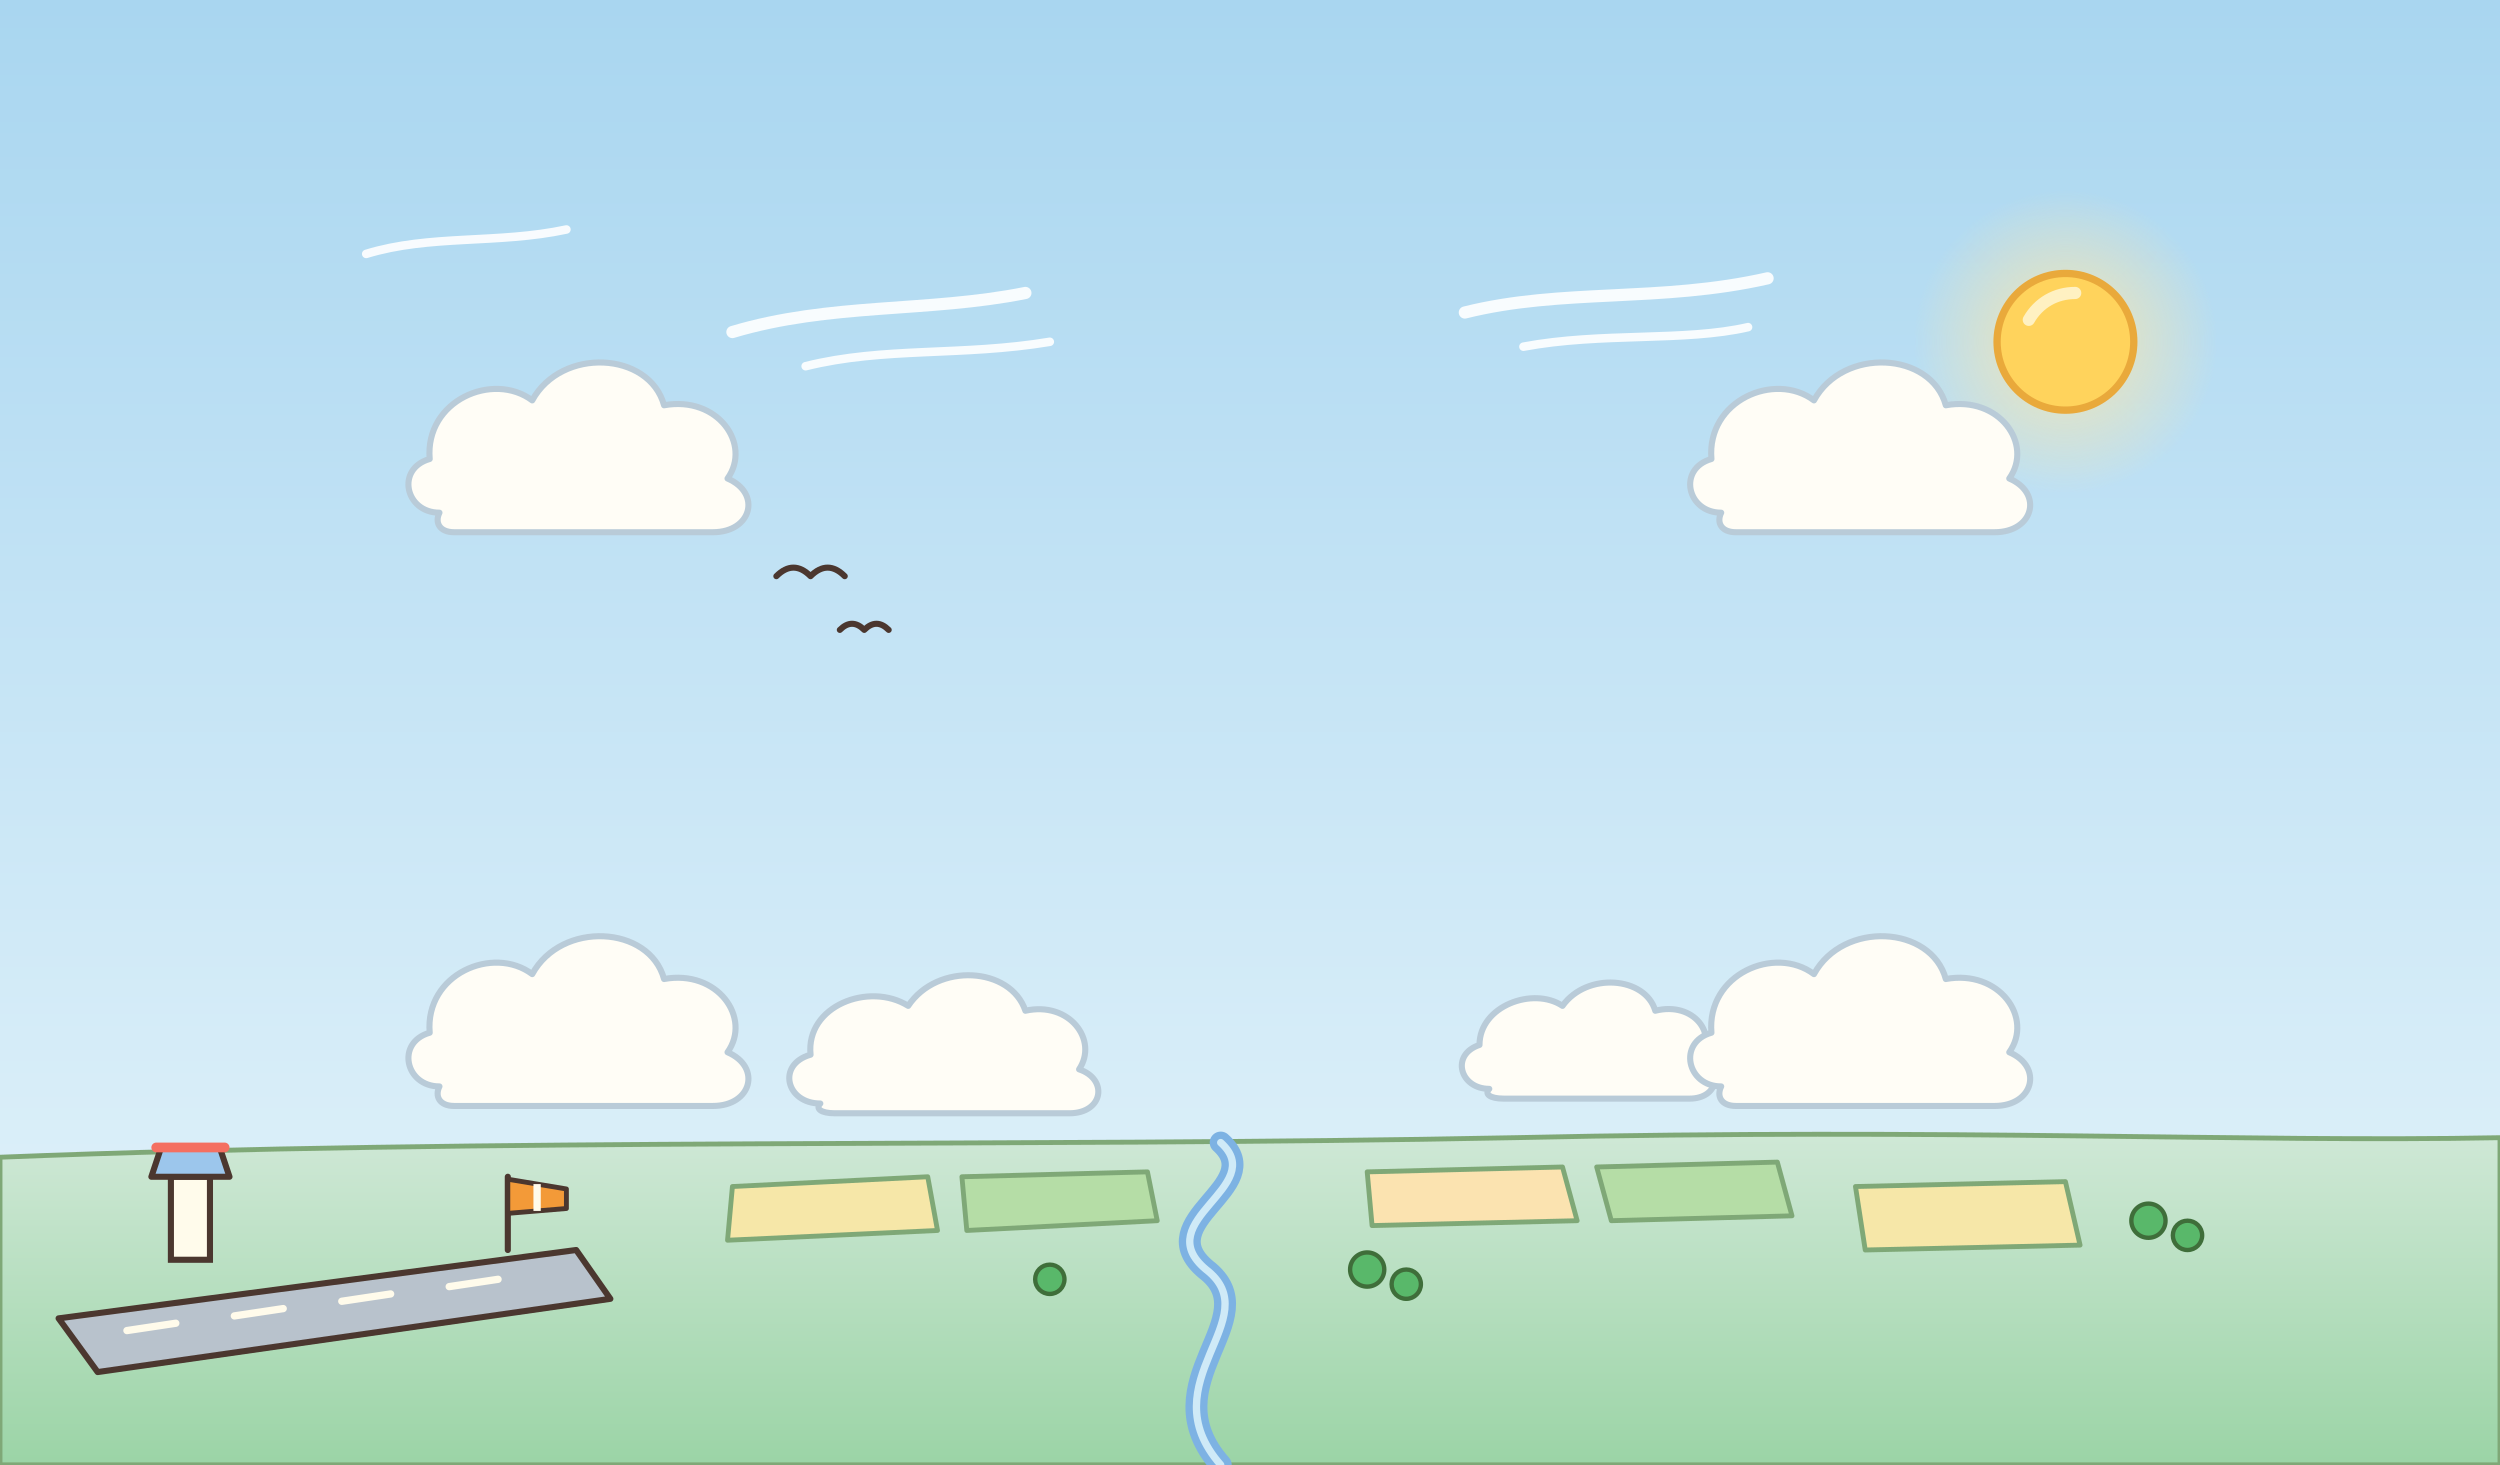
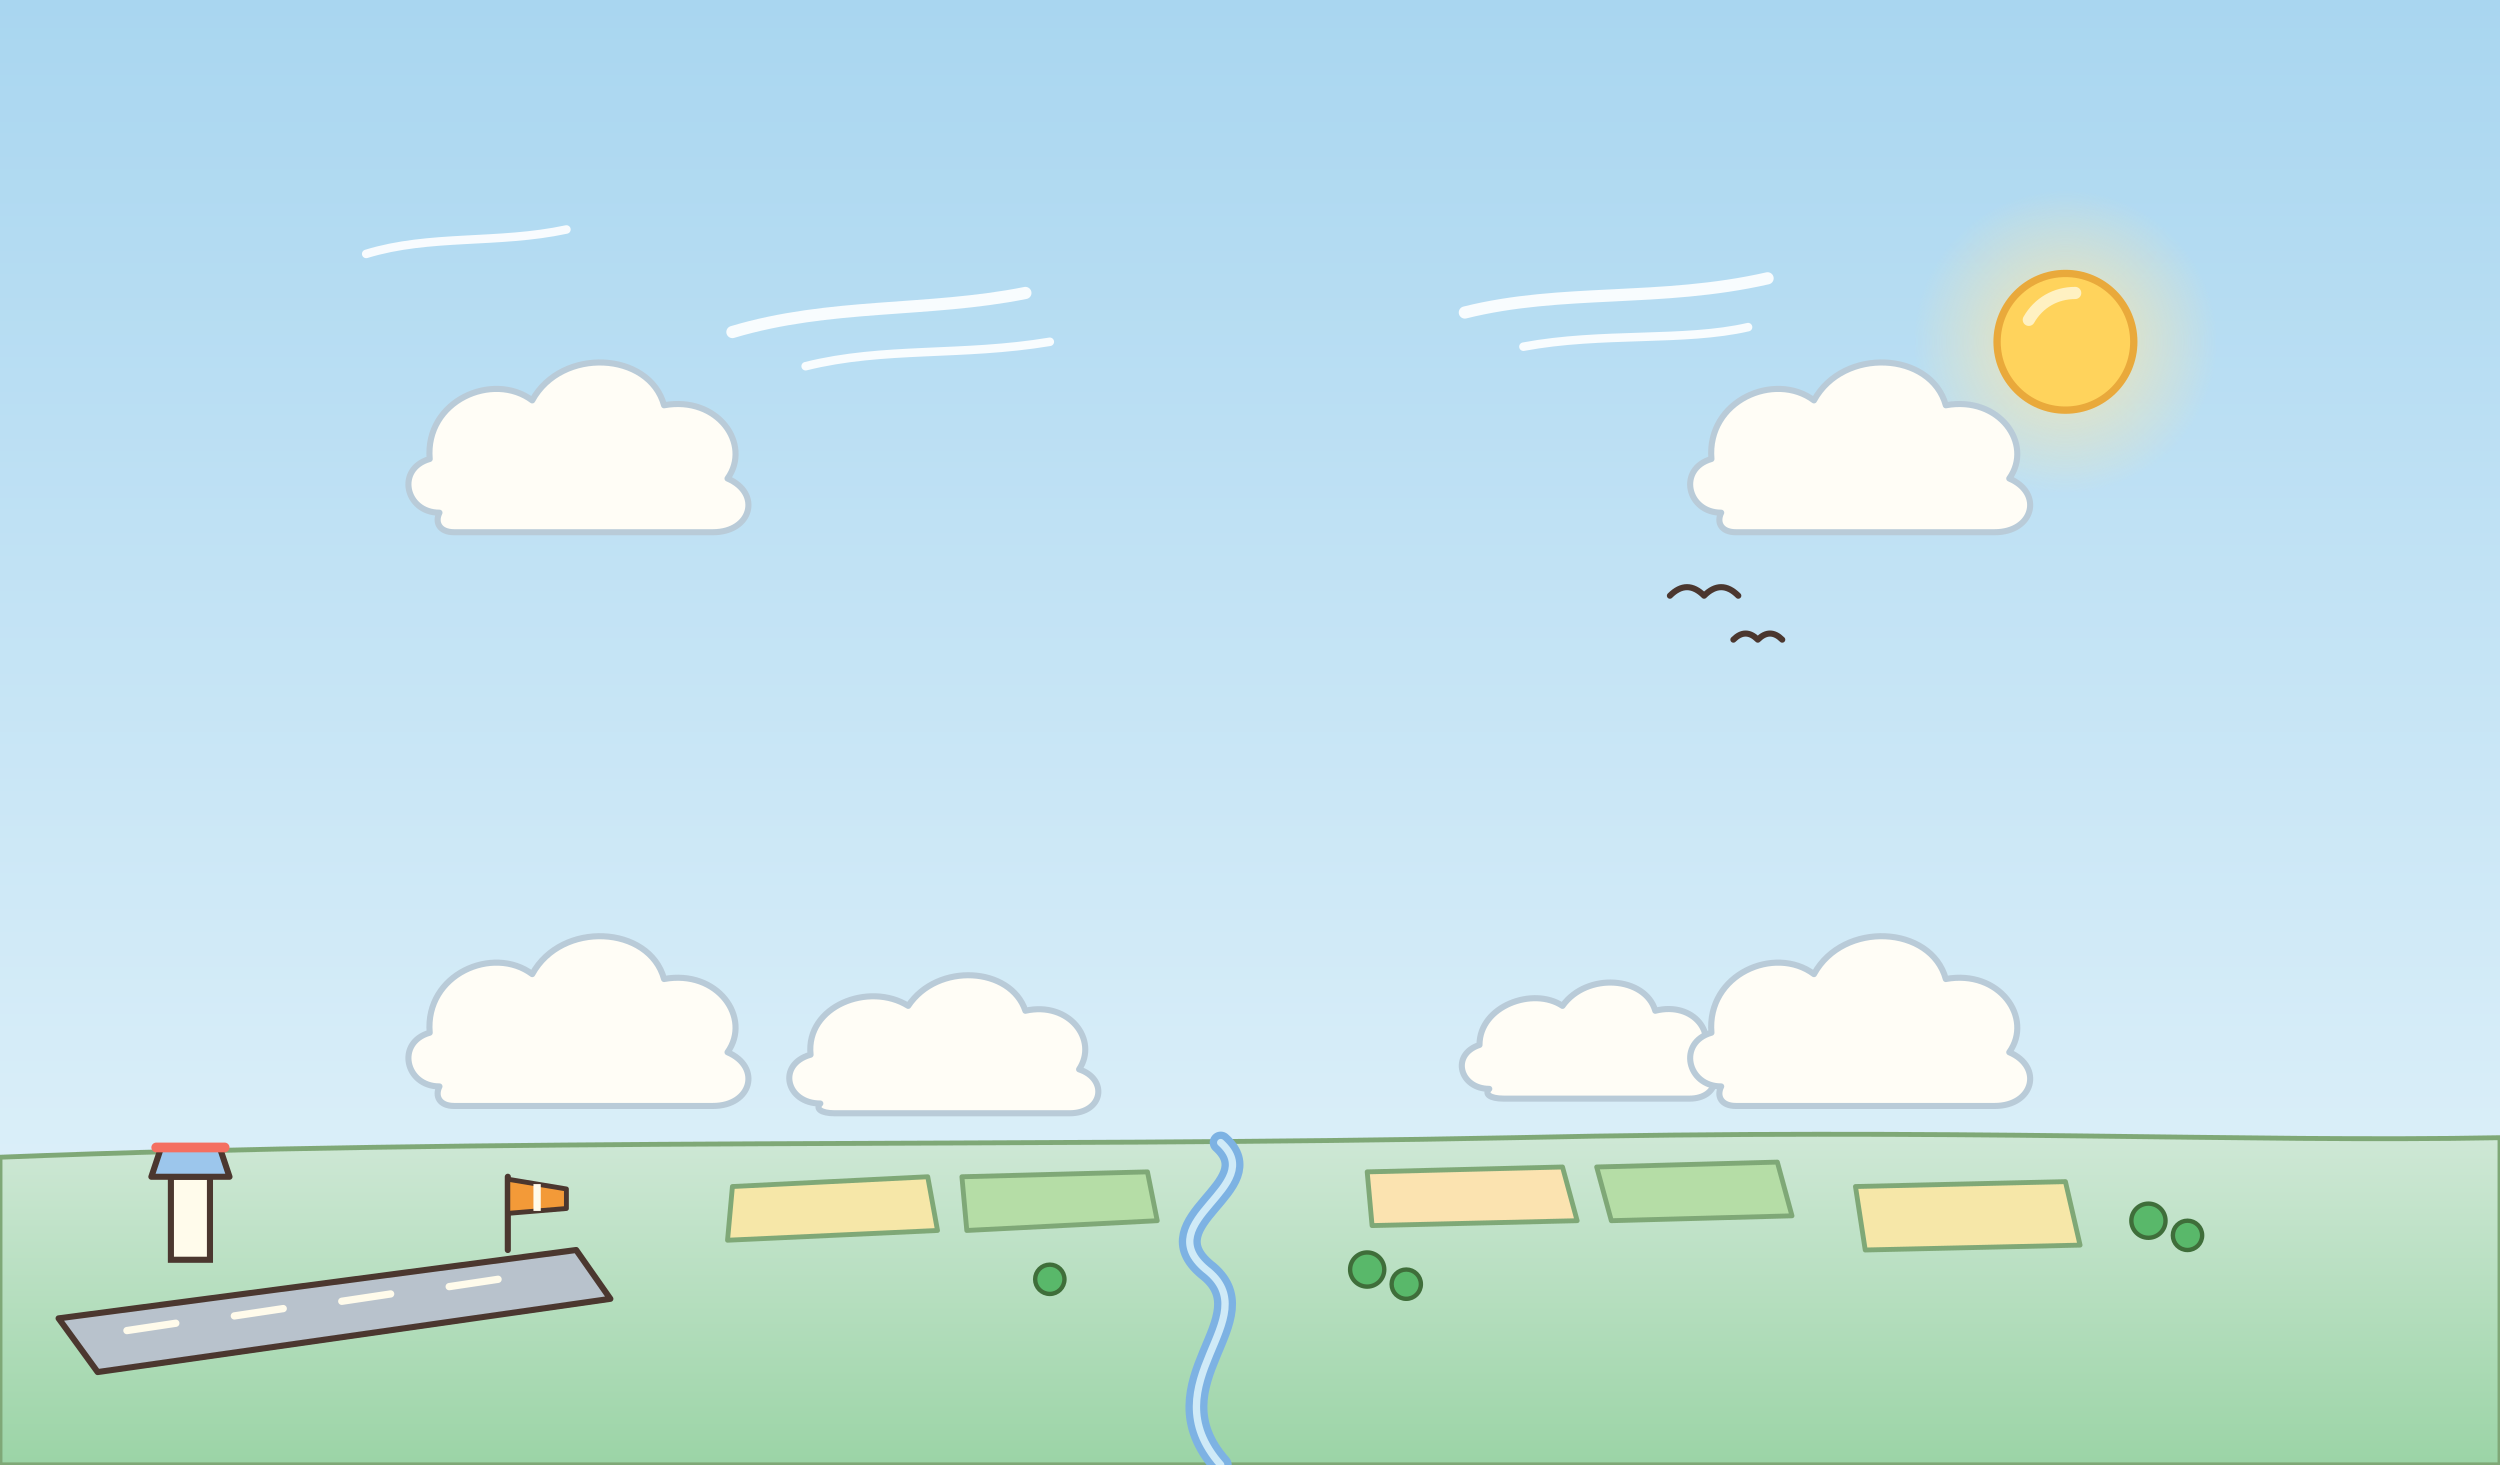
<svg xmlns="http://www.w3.org/2000/svg" viewBox="0 0 1024 600" width="1024" height="600">
  <defs>
    <linearGradient id="airplane_sky_air" x1="0" y1="0" x2="0" y2="1">
      <stop offset="0" stop-color="#A9D6F0" />
      <stop offset="1" stop-color="#E7F5FB" />
    </linearGradient>
    <linearGradient id="airplane_sky_land" x1="0" y1="0" x2="0" y2="1">
      <stop offset="0" stop-color="#CFE8D6" />
      <stop offset="1" stop-color="#9BD4A6" />
    </linearGradient>
    <radialGradient id="airplane_sky_sun" cx="0.5" cy="0.5" r="0.5">
      <stop offset="0" stop-color="#FFE7A6" stop-opacity="0.85" />
      <stop offset="1" stop-color="#FFE7A6" stop-opacity="0" />
    </radialGradient>
  </defs>
  <g id="sky">
    <rect width="1024" height="600" fill="url(#airplane_sky_air)" />
    <circle cx="846" cy="140" r="62" fill="url(#airplane_sky_sun)" />
    <circle cx="846" cy="140" r="28" fill="#FFD35C" stroke="#E9A93B" stroke-width="3" />
    <path d="M831 131 C835 124 842 120 850 120" fill="none" stroke="#FFF1C2" stroke-width="5" stroke-linecap="round" />
  </g>
  <g id="cirrus_high" fill="none" stroke="#FFFFFF" stroke-linecap="round" opacity="0.9">
    <path d="M300 136 C340 124 380 128 420 120" stroke-width="5" />
    <path d="M330 150 C362 142 394 146 430 140" stroke-width="3.5" />
    <path d="M600 128 C640 118 680 124 724 114" stroke-width="5" />
    <path d="M624 142 C656 136 690 140 716 134" stroke-width="3.5" />
    <path d="M150 104 C176 96 204 100 232 94" stroke-width="3.5" />
  </g>
  <g id="birds" fill="none" stroke="#4B372F" stroke-width="2.5" stroke-linecap="round" stroke-linejoin="round">
-     <path d="M318 236 q7 -7 14 0 q7 -7 14 0" />
-     <path d="M344 258 q5 -5 10 0 q5 -5 10 0" />
+     <path d="M684 244 q7 -7 14 0 q7 -7 14 0" />
+     <path d="M710 262 q5 -5 10 0 q5 -5 10 0" />
  </g>
  <g id="world_below">
    <path d="M0 474 C200 466 420 470 620 466 C800 462 920 468 1024 466 L1024 600 L0 600 Z" fill="url(#airplane_sky_land)" stroke="#7FA877" stroke-width="2" />
    <g stroke="#7FA877" stroke-width="2" stroke-linejoin="round">
      <path d="M300 486 L380 482 L384 504 L298 508 Z" fill="#F6E7A8" />
      <path d="M394 482 L470 480 L474 500 L396 504 Z" fill="#B5DDA6" />
      <path d="M560 480 L640 478 L646 500 L562 502 Z" fill="#FBE3B0" />
      <path d="M654 478 L728 476 L734 498 L660 500 Z" fill="#B5DDA6" />
      <path d="M760 486 L846 484 L852 510 L764 512 Z" fill="#F6E7A8" />
    </g>
    <path d="M500 468 C520 486 470 500 494 520 C520 540 470 566 500 600" fill="none" stroke="#7DB2E3" stroke-width="9" stroke-linecap="round" />
    <path d="M500 468 C520 486 470 500 494 520 C520 540 470 566 500 600" fill="none" stroke="#CFEAF7" stroke-width="3" stroke-linecap="round" />
    <g fill="#59B86A" stroke="#3F6E3A" stroke-width="1.8">
      <circle cx="560" cy="520" r="7" />
      <circle cx="576" cy="526" r="6" />
      <circle cx="430" cy="524" r="6" />
      <circle cx="880" cy="500" r="7" />
      <circle cx="896" cy="506" r="6" />
    </g>
  </g>
  <g id="airfield">
    <path d="M24 540 L236 512 L250 532 L40 562 Z" fill="#B8C2CC" stroke="#4B372F" stroke-width="2.5" stroke-linejoin="round" />
    <g stroke="#FFFBEB" stroke-width="3" stroke-linecap="round">
      <path d="M52 545 L72 542" />
      <path d="M96 539 L116 536" />
      <path d="M140 533 L160 530" />
      <path d="M184 527 L204 524" />
    </g>
    <rect x="70" y="482" width="16" height="34" fill="#FFFBEB" stroke="#4B372F" stroke-width="2.5" />
    <path d="M62 482 L94 482 L90 470 L66 470 Z" fill="#9CC6EC" stroke="#4B372F" stroke-width="2.5" stroke-linejoin="round" />
    <path d="M64 470 H92" stroke="#F46F61" stroke-width="4" stroke-linecap="round" />
    <path d="M208 512 V482" stroke="#4B372F" stroke-width="2.5" stroke-linecap="round" />
    <path d="M208 483 L232 487 L232 495 L208 497 Z" fill="#F39A38" stroke="#4B372F" stroke-width="2" stroke-linejoin="round" />
    <path d="M220 485 V496" stroke="#FFFBEB" stroke-width="3" />
  </g>
  <g id="cumulus_low" fill="#FFFDF6" stroke="#B9CBD8" stroke-width="2.5" stroke-linejoin="round">
    <path d="M336 452 C322 452 318 436 332 432 C330 412 356 402 372 412 C384 394 414 396 420 414 C438 410 450 426 442 438 C454 442 452 456 438 456 L342 456 C336 456 334 454 336 452 Z" />
    <path d="M610 446 C598 446 594 432 606 428 C606 412 628 404 640 412 C650 398 674 400 678 414 C694 410 704 424 696 434 C706 438 704 450 692 450 L616 450 C610 450 608 448 610 446 Z" />
  </g>
  <g id="discovery_beds" fill="#FFFDF6" stroke="#B9CBD8" stroke-width="2.5" stroke-linejoin="round">
    <g data-target="lift" data-center="240,185">
      <path d="M180 210 C166 210 162 192 176 188 C174 164 202 152 218 164 C230 142 266 144 272 166 C294 162 308 182 298 196 C312 202 308 218 292 218 L186 218 C180 218 178 214 180 210 Z" />
    </g>
    <g data-target="myth" data-center="765,185">
      <path d="M705 210 C691 210 687 192 701 188 C699 164 727 152 743 164 C755 142 791 144 797 166 C819 162 833 182 823 196 C837 202 833 218 817 218 L711 218 C705 218 703 214 705 210 Z" />
    </g>
    <g data-target="forces" data-center="240,420">
      <path d="M180 445 C166 445 162 427 176 423 C174 399 202 387 218 399 C230 377 266 379 272 401 C294 397 308 417 298 431 C312 437 308 453 292 453 L186 453 C180 453 178 449 180 445 Z" />
    </g>
    <g data-target="thrust" data-center="765,420">
      <path d="M705 445 C691 445 687 427 701 423 C699 399 727 387 743 399 C755 377 791 379 797 401 C819 397 833 417 823 431 C837 437 833 453 817 453 L711 453 C705 453 703 449 705 445 Z" />
    </g>
  </g>
</svg>
